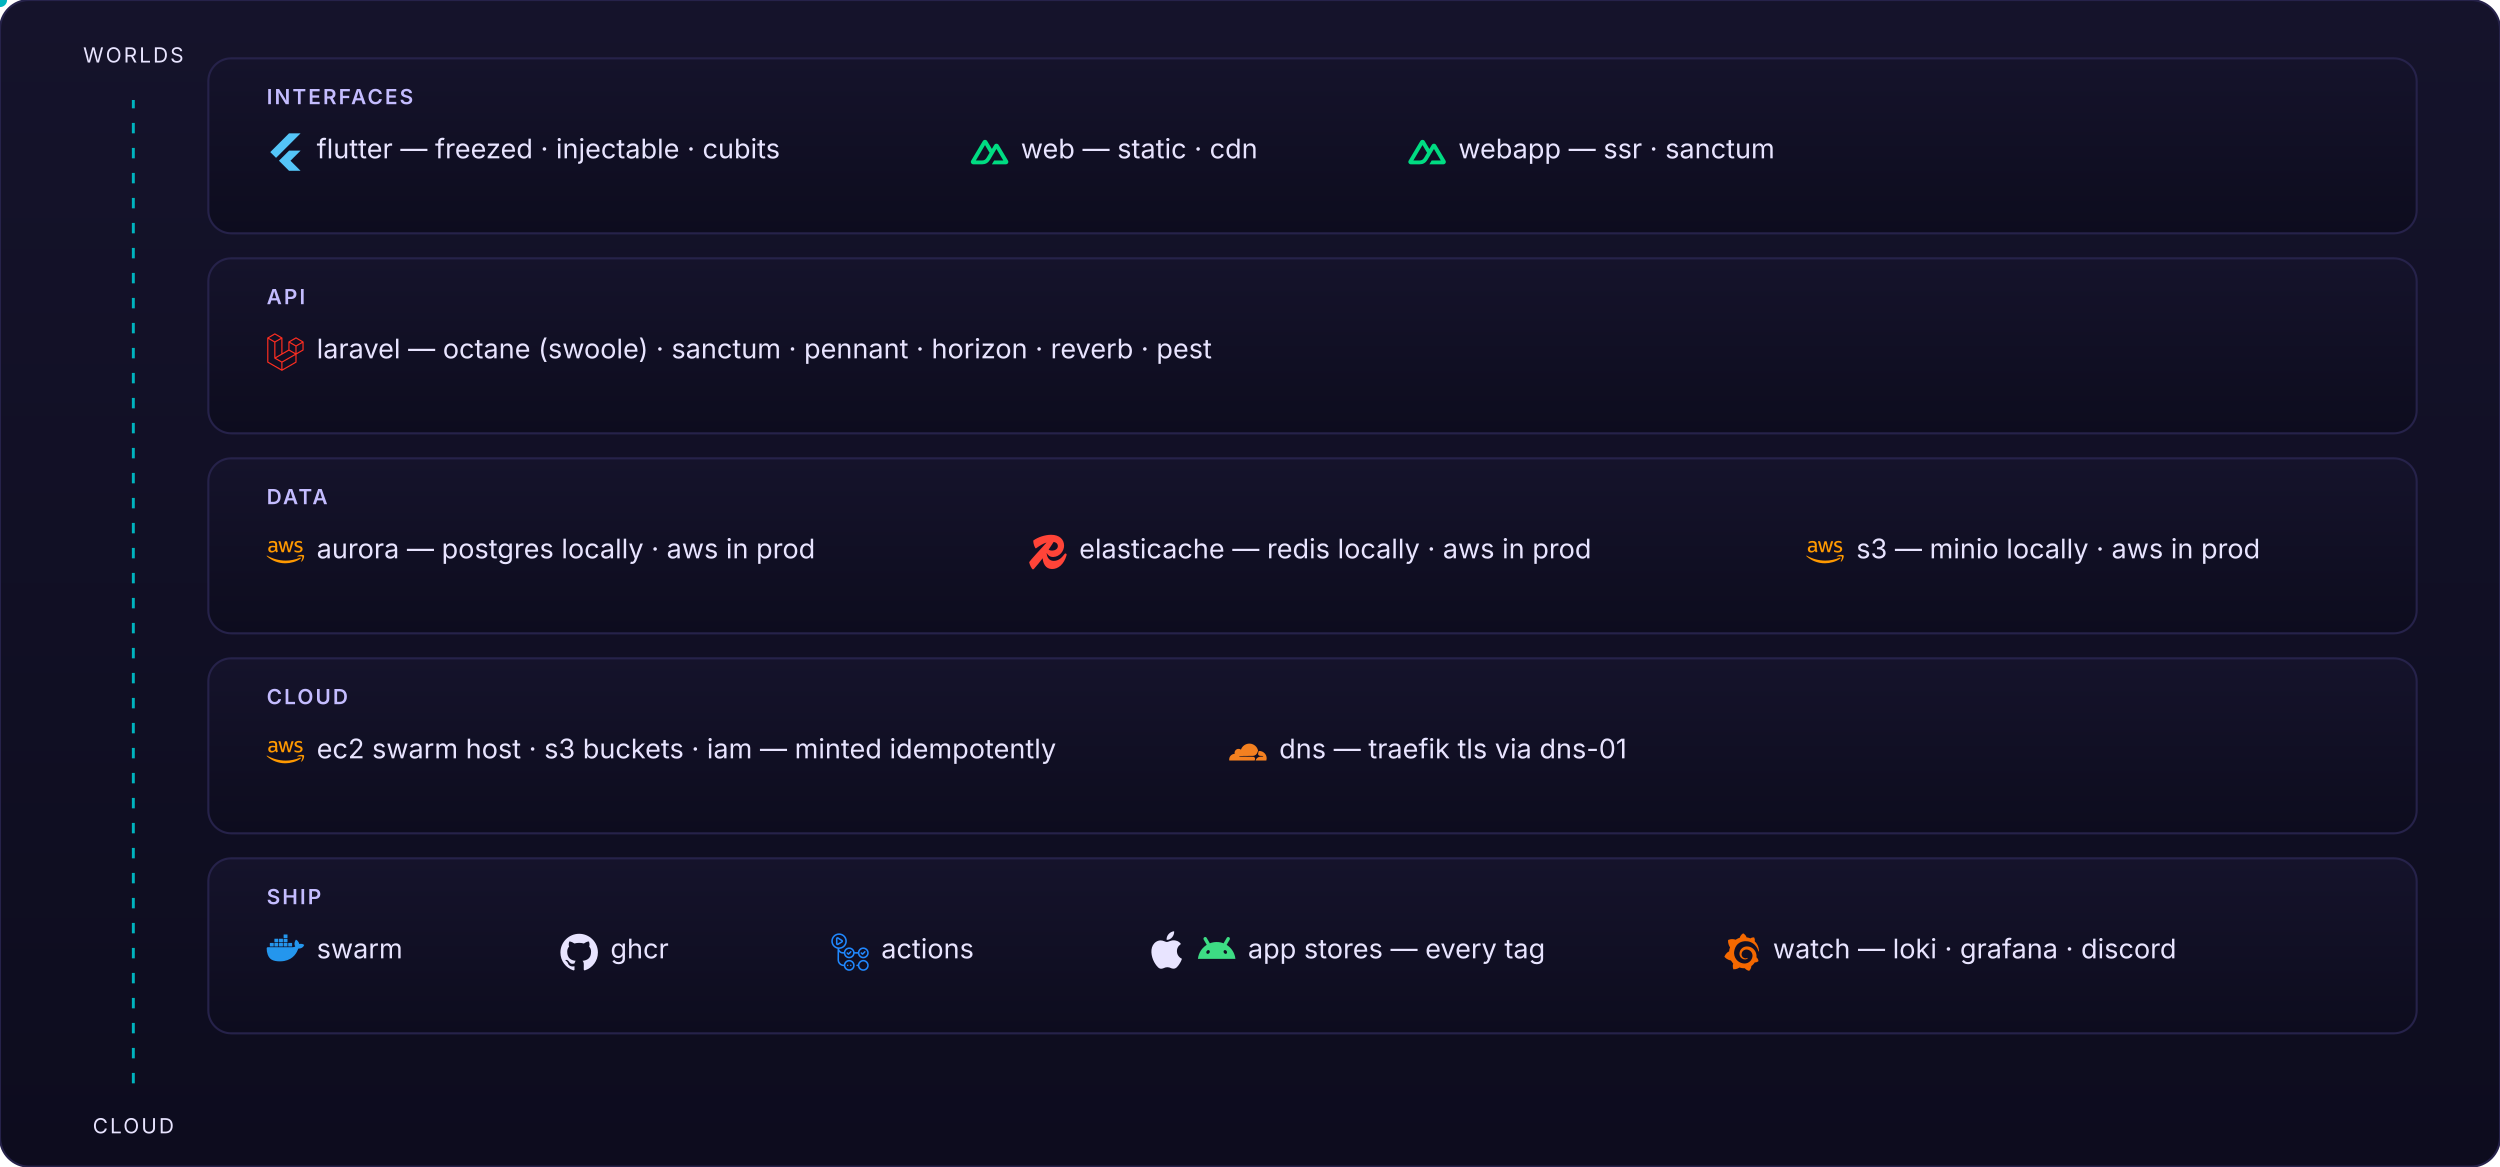
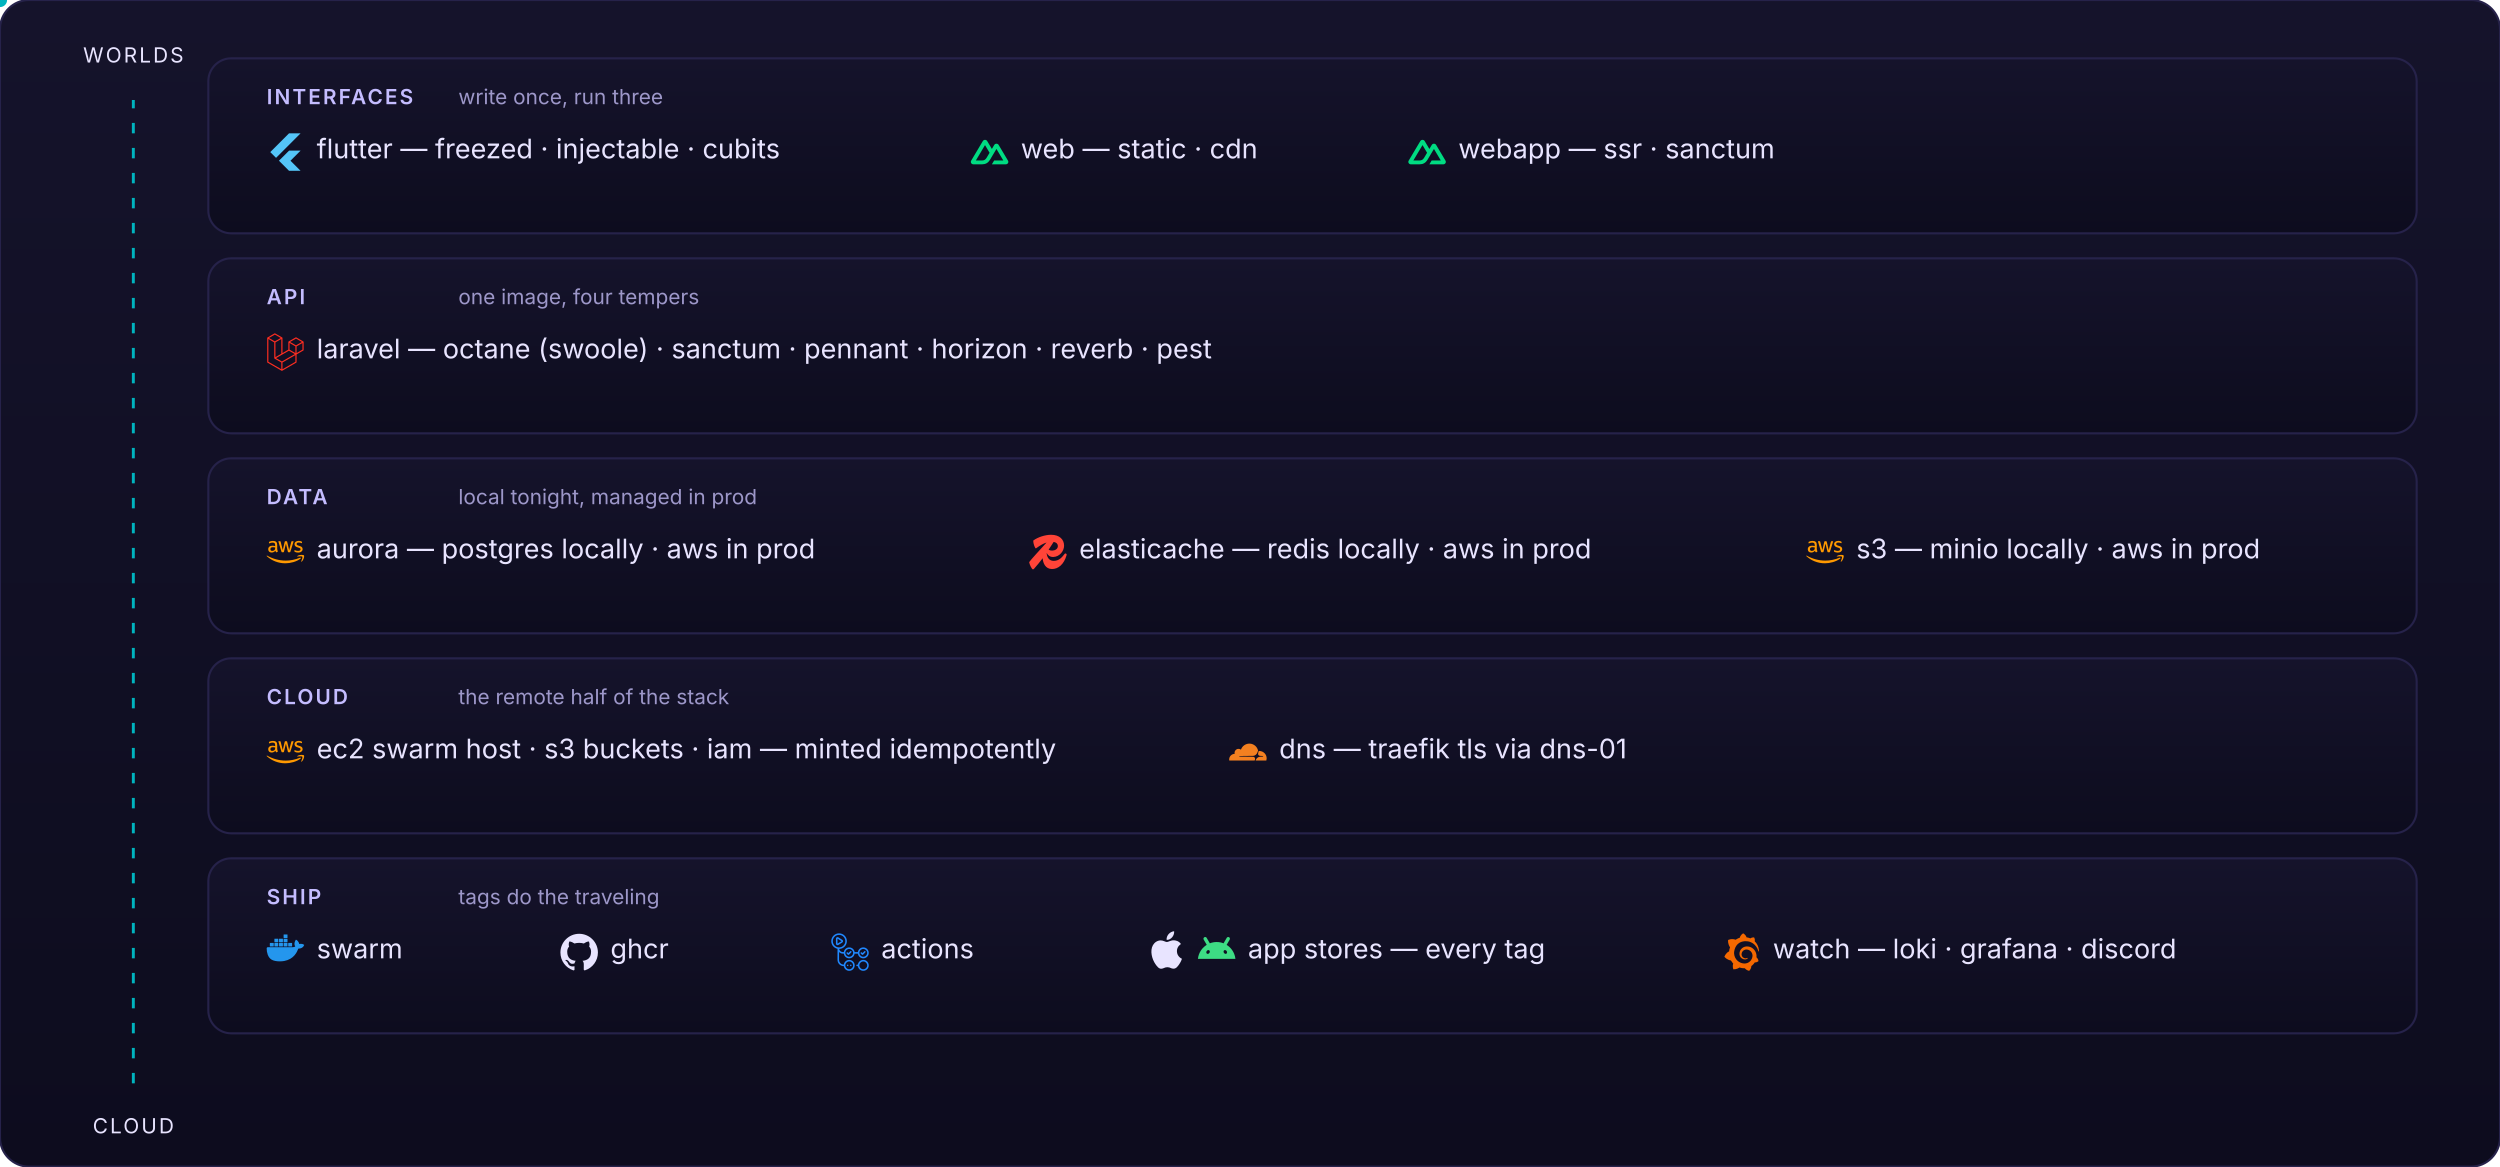
<svg xmlns="http://www.w3.org/2000/svg" width="1200" height="560" viewBox="0 0 1200 560" role="img" aria-label="The stack in five strata — interfaces (flutter, nuxt web and webapp), api (laravel with octane, sanctum, pennant, horizon, reverb, pest), data (aurora, elasticache, s3), cloud (aws, cloudflare), ship (docker swarm, ghcr, actions, app stores, loki, grafana, discord) — worlds arise from the cloud substrate upward">
  <defs>
    <linearGradient id="k-fill" x1="0" y1="0" x2="0" y2="1">
      <stop offset="0%" stop-color="#15132b" />
      <stop offset="100%" stop-color="#0d0c1e" />
    </linearGradient>
    <style>
      text { font-family: system-ui, -apple-system, sans-serif; fill: #e8e4ff; }
      .lbl { fill: #c4bcff; font-weight: 600; font-size: 10px; letter-spacing: .1em; }
+       .tag { fill: #9d97c9; font-size: 10px; }
      .val { font-size: 13px; }
      .slab { fill: url(#k-fill); stroke: #26224a; }
      .spine { stroke: #00b4bf; stroke-width: 1.4; stroke-dasharray: 5 7; animation: dash 1.2s linear infinite reverse; }
      @keyframes dash { to { stroke-dashoffset: -12; } }
    </style>
  </defs>
  <rect width="1200" height="560" rx="14" fill="url(#k-fill)" stroke="#26224a" />
  <line x1="64" y1="520" x2="64" y2="48" class="spine" />
  <circle r="3.4" fill="#00b4bf">
    <animateMotion dur="6s" repeatCount="indefinite" path="M64,520 L64,48" />
  </circle>
  <text x="64" y="544" text-anchor="middle" font-size="10" fill="#a8ecf0" letter-spacing=".1em">CLOUD</text>
  <text x="64" y="30" text-anchor="middle" font-size="10" fill="#c4bcff" letter-spacing=".1em">WORLDS</text>
  <g>
    <rect x="100" y="28" width="1060" height="84" rx="11" class="slab" />
    <text x="128" y="50" class="lbl">INTERFACES</text>
+     <text x="220" y="50" class="tag">write once, run three</text>
    <g transform="translate(128,64) scale(0.75)">
      <path fill="#54C5F8" d="M14.314 0L2.3 12L6 15.7L21.684.013h-7.357zm.014 11.072L7.857 17.53l6.47 6.47H21.7l-6.46-6.468l6.46-6.46h-7.37z" />
    </g>
    <text x="152" y="76" class="val">flutter — freezed · injectable · cubits</text>
    <g transform="translate(466,64) scale(0.75)">
      <path fill="#00DC82" d="M13.464 19.83h8.922c.283 0 .562-.073.807-.21a1.6 1.6 0 0 0 .591-.574a1.53 1.53 0 0 0 .216-.783a1.53 1.53 0 0 0-.217-.782L17.792 7.414a1.6 1.6 0 0 0-.591-.573a1.65 1.65 0 0 0-.807-.21c-.283 0-.562.073-.807.21a1.6 1.6 0 0 0-.59.573L13.463 9.99L10.47 4.953a1.6 1.6 0 0 0-.591-.573a1.65 1.65 0 0 0-.807-.21c-.284 0-.562.073-.807.21a1.6 1.6 0 0 0-.591.573L.216 17.481a1.53 1.53 0 0 0-.217.782c0 .275.074.545.216.783a1.6 1.6 0 0 0 .59.574c.246.137.525.21.808.21h5.6c2.22 0 3.856-.946 4.982-2.79l2.733-4.593l1.464-2.457l4.395 7.382h-5.859Zm-6.341-2.46l-3.908-.002l5.858-9.842l2.923 4.921l-1.957 3.29c-.748 1.196-1.597 1.632-2.916 1.632" />
    </g>
    <text x="490" y="76" class="val">web — static · cdn</text>
    <g transform="translate(676,64) scale(0.75)">
      <path fill="#00DC82" d="M13.464 19.83h8.922c.283 0 .562-.073.807-.21a1.6 1.6 0 0 0 .591-.574a1.53 1.53 0 0 0 .216-.783a1.53 1.53 0 0 0-.217-.782L17.792 7.414a1.6 1.6 0 0 0-.591-.573a1.65 1.65 0 0 0-.807-.21c-.283 0-.562.073-.807.21a1.6 1.6 0 0 0-.59.573L13.463 9.99L10.47 4.953a1.6 1.6 0 0 0-.591-.573a1.65 1.65 0 0 0-.807-.21c-.284 0-.562.073-.807.21a1.6 1.6 0 0 0-.591.573L.216 17.481a1.53 1.53 0 0 0-.217.782c0 .275.074.545.216.783a1.6 1.6 0 0 0 .59.574c.246.137.525.21.808.21h5.6c2.22 0 3.856-.946 4.982-2.79l2.733-4.593l1.464-2.457l4.395 7.382h-5.859Zm-6.341-2.46l-3.908-.002l5.858-9.842l2.923 4.921l-1.957 3.29c-.748 1.196-1.597 1.632-2.916 1.632" />
    </g>
    <text x="700" y="76" class="val">webapp — ssr · sanctum</text>
  </g>
  <g>
    <rect x="100" y="124" width="1060" height="84" rx="11" class="slab" stroke="#988cff" />
    <text x="128" y="146" class="lbl">API</text>
+     <text x="220" y="146" class="tag">one image, four tempers</text>
    <g transform="translate(128,160) scale(0.75)">
      <path fill="#FF2D20" d="M23.642 5.43a.4.4 0 0 1 .014.1v5.149c0 .135-.073.26-.189.326l-4.323 2.49v4.934a.38.38 0 0 1-.188.326L9.93 23.949a.3.3 0 0 1-.066.027l-.024.01a.35.35 0 0 1-.192 0q-.016-.005-.03-.012q-.031-.01-.062-.025L.533 18.755a.38.38 0 0 1-.189-.326V2.974q0-.05.014-.098c.003-.012.01-.02.014-.032a.4.4 0 0 1 .023-.058c.004-.013.015-.022.023-.033l.033-.045l.037-.027q.02-.018.041-.034H.53L5.043.05a.38.38 0 0 1 .375 0L9.93 2.647h.002q.021.015.04.033l.038.027c.013.014.02.03.033.045c.008.011.02.021.025.033q.014.029.024.058c.003.011.01.021.013.032q.014.047.014.098v9.652l3.76-2.164V5.527q0-.05.013-.098q.007-.014.013-.032l.024-.059c.007-.012.018-.02.025-.033l.033-.043q.019-.017.037-.028q.02-.017.041-.032h.001l4.513-2.598a.38.38 0 0 1 .375 0l4.513 2.598c.016.01.027.021.042.031l.036.028l.034.044c.008.012.019.021.024.033a.3.3 0 0 1 .024.06q.01.015.015.032m-.74 5.032V6.179l-1.578.908l-2.182 1.256v4.283zm-4.51 7.75v-4.287l-2.147 1.225l-6.126 3.498v4.325zM1.093 3.624v14.588l8.273 4.761v-4.325l-4.322-2.445l-.002-.003H5.04L5 16.169l-.035-.027l-.001-.002q-.018-.018-.031-.04q-.016-.016-.028-.036h-.002l-.02-.047c-.006-.016-.014-.027-.018-.043l-.008-.057q-.005-.02-.006-.041V5.789l-2.18-1.257zM5.23.81L1.47 2.974l3.76 2.164l3.758-2.164zm1.956 13.505l2.182-1.256V3.624l-1.58.91l-2.182 1.255v9.435zm11.581-10.95l-3.76 2.163l3.76 2.163l3.759-2.164zm-.376 4.978L16.21 7.087l-1.58-.907v4.283l2.182 1.256l1.58.908zm-8.65 9.654l5.514-3.148l2.756-1.572l-3.757-2.163l-4.323 2.489l-3.941 2.27z" />
    </g>
    <text x="152" y="172" class="val">laravel — octane (swoole) · sanctum · pennant · horizon · reverb · pest</text>
  </g>
  <g>
    <rect x="100" y="220" width="1060" height="84" rx="11" class="slab" />
    <text x="128" y="242" class="lbl">DATA</text>
+     <text x="220" y="242" class="tag">local tonight, managed in prod</text>
    <g transform="translate(128,256) scale(0.75)">
      <path fill="#FF9900" d="M6.763 10.036q.002.446.088.71c.064.176.144.368.256.576c.04.063.056.127.056.183q.002.12-.152.24l-.503.335a.4.4 0 0 1-.208.072q-.12-.002-.239-.112a2.5 2.5 0 0 1-.287-.375a6 6 0 0 1-.248-.471q-.934 1.101-2.347 1.101c-.67 0-1.205-.191-1.596-.574q-.588-.575-.59-1.533c0-.678.239-1.23.726-1.644c.487-.415 1.133-.623 1.955-.623c.272 0 .551.024.846.064c.296.04.6.104.918.176v-.583q-.001-.909-.375-1.277c-.255-.248-.686-.367-1.3-.367c-.28 0-.568.031-.863.103q-.443.106-.862.272a2 2 0 0 1-.28.104a.5.5 0 0 1-.127.023q-.168.002-.168-.247v-.391c0-.128.016-.224.056-.28a.6.6 0 0 1 .224-.167a4.6 4.6 0 0 1 1.005-.36a4.8 4.8 0 0 1 1.246-.151c.95 0 1.644.216 2.091.647q.66.645.662 1.963v2.586zm-3.24 1.214c.263 0 .534-.048.822-.144a1.8 1.8 0 0 0 .758-.51a1.3 1.3 0 0 0 .272-.512c.047-.191.08-.423.08-.694v-.335a7 7 0 0 0-.735-.136a6 6 0 0 0-.75-.048c-.535 0-.926.104-1.19.32c-.263.215-.39.518-.39.917c0 .375.095.655.295.846c.191.2.47.296.838.296m6.41.862c-.144 0-.24-.024-.304-.08c-.064-.048-.12-.16-.168-.311L7.586 5.55a1.4 1.4 0 0 1-.072-.32c0-.128.064-.2.191-.2h.783q.227-.001.31.08c.065.048.113.16.16.312l1.342 5.284l1.245-5.284q.058-.24.151-.312a.55.55 0 0 1 .32-.08h.638c.152 0 .256.025.32.08c.063.048.12.16.151.312l1.261 5.348l1.381-5.348q.074-.24.16-.312a.52.52 0 0 1 .311-.08h.743c.127 0 .2.065.2.2c0 .04-.009.08-.017.128a1 1 0 0 1-.056.2l-1.923 6.17q-.072.24-.168.311a.5.5 0 0 1-.303.08h-.687c-.151 0-.255-.024-.32-.08c-.063-.056-.119-.16-.15-.32l-1.238-5.148l-1.23 5.14c-.04.16-.087.264-.15.32c-.065.056-.177.08-.32.08zm10.256.215c-.415 0-.83-.048-1.229-.143c-.399-.096-.71-.2-.918-.32c-.128-.071-.215-.151-.247-.223a.6.6 0 0 1-.048-.224v-.407c0-.167.064-.247.183-.247q.072 0 .144.024c.048.016.12.048.2.08q.408.181.878.279c.319.064.63.096.95.096c.502 0 .894-.088 1.165-.264a.86.86 0 0 0 .415-.758a.78.78 0 0 0-.215-.559c-.144-.151-.416-.287-.807-.415l-1.157-.36c-.583-.183-1.014-.454-1.277-.813a1.9 1.9 0 0 1-.4-1.158q0-.502.216-.886c.144-.255.335-.479.575-.654c.24-.184.51-.32.83-.415c.32-.096.655-.136 1.006-.136c.175 0 .359.008.535.032c.183.024.35.056.518.088q.24.058.455.127q.216.072.336.144a.7.7 0 0 1 .24.2a.43.43 0 0 1 .071.263v.375q-.002.254-.184.256a.8.8 0 0 1-.303-.096a3.65 3.65 0 0 0-1.532-.311c-.455 0-.815.071-1.062.223s-.375.383-.375.71c0 .224.08.416.24.567c.159.152.454.304.877.44l1.134.358c.574.184.99.44 1.237.767s.367.702.367 1.117c0 .343-.072.655-.207.926a2.2 2.2 0 0 1-.583.703c-.248.2-.543.343-.886.447c-.36.111-.734.167-1.142.167m1.509 3.88c-2.626 1.94-6.442 2.969-9.722 2.969c-4.598 0-8.74-1.7-11.87-4.526c-.247-.223-.024-.527.272-.351c3.384 1.963 7.559 3.153 11.877 3.153c2.914 0 6.114-.607 9.06-1.852c.439-.2.814.287.383.607m1.094-1.246c-.336-.43-2.22-.207-3.074-.103c-.255.032-.295-.192-.063-.36c1.5-1.053 3.967-.75 4.254-.399c.287.36-.08 2.826-1.485 4.007c-.215.184-.423.088-.327-.151c.32-.79 1.03-2.57.695-2.994" />
    </g>
    <text x="152" y="268" class="val">aurora — postgres locally · aws in prod</text>
    <g transform="translate(494,256) scale(0.75)">
      <path fill="#FF4438" d="M22.71 13.145c-1.66 2.092-3.452 4.483-7.038 4.483c-3.203 0-4.397-2.825-4.48-5.12c.701 1.484 2.073 2.685 4.214 2.63c4.117-.133 6.94-3.852 6.94-7.239c0-4.05-3.022-6.972-8.268-6.972c-3.752 0-8.4 1.428-11.455 3.685C2.59 6.937 3.885 9.958 4.35 9.626c2.648-1.904 4.748-3.13 6.784-3.744C8.12 9.244.886 17.05 0 18.425c.1 1.261 1.66 4.648 2.424 4.648c.232 0 .431-.133.664-.365a101 101 0 0 0 5.54-6.765c.222 3.104 1.748 6.898 6.014 6.898c3.819 0 7.604-2.756 9.33-8.965c.2-.764-.73-1.361-1.261-.73zm-4.349-5.013c0 1.959-1.926 2.922-3.685 2.922a4.45 4.45 0 0 1-2.235-.568c1.051-1.592 2.092-3.225 3.21-4.973c1.972.334 2.71 1.43 2.71 2.619" />
    </g>
    <text x="518" y="268" class="val">elasticache — redis locally · aws in prod</text>
    <g transform="translate(867,256) scale(0.75)">
      <path fill="#FF9900" d="M6.763 10.036q.002.446.088.71c.064.176.144.368.256.576c.04.063.056.127.056.183q.002.12-.152.24l-.503.335a.4.4 0 0 1-.208.072q-.12-.002-.239-.112a2.5 2.5 0 0 1-.287-.375a6 6 0 0 1-.248-.471q-.934 1.101-2.347 1.101c-.67 0-1.205-.191-1.596-.574q-.588-.575-.59-1.533c0-.678.239-1.23.726-1.644c.487-.415 1.133-.623 1.955-.623c.272 0 .551.024.846.064c.296.04.6.104.918.176v-.583q-.001-.909-.375-1.277c-.255-.248-.686-.367-1.3-.367c-.28 0-.568.031-.863.103q-.443.106-.862.272a2 2 0 0 1-.28.104a.5.5 0 0 1-.127.023q-.168.002-.168-.247v-.391c0-.128.016-.224.056-.28a.6.6 0 0 1 .224-.167a4.6 4.6 0 0 1 1.005-.36a4.8 4.8 0 0 1 1.246-.151c.95 0 1.644.216 2.091.647q.66.645.662 1.963v2.586zm-3.24 1.214c.263 0 .534-.048.822-.144a1.8 1.8 0 0 0 .758-.51a1.3 1.3 0 0 0 .272-.512c.047-.191.08-.423.08-.694v-.335a7 7 0 0 0-.735-.136a6 6 0 0 0-.75-.048c-.535 0-.926.104-1.19.32c-.263.215-.39.518-.39.917c0 .375.095.655.295.846c.191.2.47.296.838.296m6.41.862c-.144 0-.24-.024-.304-.08c-.064-.048-.12-.16-.168-.311L7.586 5.55a1.4 1.4 0 0 1-.072-.32c0-.128.064-.2.191-.2h.783q.227-.001.31.08c.065.048.113.16.16.312l1.342 5.284l1.245-5.284q.058-.24.151-.312a.55.55 0 0 1 .32-.08h.638c.152 0 .256.025.32.08c.063.048.12.16.151.312l1.261 5.348l1.381-5.348q.074-.24.16-.312a.52.52 0 0 1 .311-.08h.743c.127 0 .2.065.2.2c0 .04-.009.08-.017.128a1 1 0 0 1-.056.2l-1.923 6.17q-.072.24-.168.311a.5.5 0 0 1-.303.08h-.687c-.151 0-.255-.024-.32-.08c-.063-.056-.119-.16-.15-.32l-1.238-5.148l-1.23 5.14c-.04.16-.087.264-.15.32c-.065.056-.177.08-.32.08zm10.256.215c-.415 0-.83-.048-1.229-.143c-.399-.096-.71-.2-.918-.32c-.128-.071-.215-.151-.247-.223a.6.6 0 0 1-.048-.224v-.407c0-.167.064-.247.183-.247q.072 0 .144.024c.048.016.12.048.2.08q.408.181.878.279c.319.064.63.096.95.096c.502 0 .894-.088 1.165-.264a.86.86 0 0 0 .415-.758a.78.78 0 0 0-.215-.559c-.144-.151-.416-.287-.807-.415l-1.157-.36c-.583-.183-1.014-.454-1.277-.813a1.9 1.9 0 0 1-.4-1.158q0-.502.216-.886c.144-.255.335-.479.575-.654c.24-.184.51-.32.83-.415c.32-.096.655-.136 1.006-.136c.175 0 .359.008.535.032c.183.024.35.056.518.088q.24.058.455.127q.216.072.336.144a.7.7 0 0 1 .24.2a.43.43 0 0 1 .071.263v.375q-.002.254-.184.256a.8.8 0 0 1-.303-.096a3.65 3.65 0 0 0-1.532-.311c-.455 0-.815.071-1.062.223s-.375.383-.375.71c0 .224.08.416.24.567c.159.152.454.304.877.44l1.134.358c.574.184.99.44 1.237.767s.367.702.367 1.117c0 .343-.072.655-.207.926a2.2 2.2 0 0 1-.583.703c-.248.2-.543.343-.886.447c-.36.111-.734.167-1.142.167m1.509 3.88c-2.626 1.94-6.442 2.969-9.722 2.969c-4.598 0-8.74-1.7-11.87-4.526c-.247-.223-.024-.527.272-.351c3.384 1.963 7.559 3.153 11.877 3.153c2.914 0 6.114-.607 9.06-1.852c.439-.2.814.287.383.607m1.094-1.246c-.336-.43-2.22-.207-3.074-.103c-.255.032-.295-.192-.063-.36c1.5-1.053 3.967-.75 4.254-.399c.287.36-.08 2.826-1.485 4.007c-.215.184-.423.088-.327-.151c.32-.79 1.03-2.57.695-2.994" />
    </g>
    <text x="891" y="268" class="val">s3 — minio locally · aws in prod</text>
  </g>
  <g>
    <rect x="100" y="316" width="1060" height="84" rx="11" class="slab" />
    <text x="128" y="338" class="lbl">CLOUD</text>
+     <text x="220" y="338" class="tag">the remote half of the stack</text>
    <g transform="translate(128,352) scale(0.75)">
      <path fill="#FF9900" d="M6.763 10.036q.002.446.088.71c.064.176.144.368.256.576c.04.063.056.127.056.183q.002.12-.152.24l-.503.335a.4.4 0 0 1-.208.072q-.12-.002-.239-.112a2.5 2.5 0 0 1-.287-.375a6 6 0 0 1-.248-.471q-.934 1.101-2.347 1.101c-.67 0-1.205-.191-1.596-.574q-.588-.575-.59-1.533c0-.678.239-1.23.726-1.644c.487-.415 1.133-.623 1.955-.623c.272 0 .551.024.846.064c.296.04.6.104.918.176v-.583q-.001-.909-.375-1.277c-.255-.248-.686-.367-1.3-.367c-.28 0-.568.031-.863.103q-.443.106-.862.272a2 2 0 0 1-.28.104a.5.5 0 0 1-.127.023q-.168.002-.168-.247v-.391c0-.128.016-.224.056-.28a.6.6 0 0 1 .224-.167a4.6 4.6 0 0 1 1.005-.36a4.8 4.8 0 0 1 1.246-.151c.95 0 1.644.216 2.091.647q.66.645.662 1.963v2.586zm-3.24 1.214c.263 0 .534-.048.822-.144a1.8 1.8 0 0 0 .758-.51a1.3 1.3 0 0 0 .272-.512c.047-.191.08-.423.08-.694v-.335a7 7 0 0 0-.735-.136a6 6 0 0 0-.75-.048c-.535 0-.926.104-1.19.32c-.263.215-.39.518-.39.917c0 .375.095.655.295.846c.191.2.47.296.838.296m6.41.862c-.144 0-.24-.024-.304-.08c-.064-.048-.12-.16-.168-.311L7.586 5.55a1.4 1.4 0 0 1-.072-.32c0-.128.064-.2.191-.2h.783q.227-.001.31.08c.065.048.113.16.16.312l1.342 5.284l1.245-5.284q.058-.24.151-.312a.55.55 0 0 1 .32-.08h.638c.152 0 .256.025.32.08c.063.048.12.16.151.312l1.261 5.348l1.381-5.348q.074-.24.16-.312a.52.52 0 0 1 .311-.08h.743c.127 0 .2.065.2.2c0 .04-.009.08-.017.128a1 1 0 0 1-.056.2l-1.923 6.17q-.072.24-.168.311a.5.5 0 0 1-.303.08h-.687c-.151 0-.255-.024-.32-.08c-.063-.056-.119-.16-.15-.32l-1.238-5.148l-1.23 5.14c-.04.16-.087.264-.15.32c-.065.056-.177.08-.32.08zm10.256.215c-.415 0-.83-.048-1.229-.143c-.399-.096-.71-.2-.918-.32c-.128-.071-.215-.151-.247-.223a.6.6 0 0 1-.048-.224v-.407c0-.167.064-.247.183-.247q.072 0 .144.024c.048.016.12.048.2.08q.408.181.878.279c.319.064.63.096.95.096c.502 0 .894-.088 1.165-.264a.86.86 0 0 0 .415-.758a.78.78 0 0 0-.215-.559c-.144-.151-.416-.287-.807-.415l-1.157-.36c-.583-.183-1.014-.454-1.277-.813a1.9 1.9 0 0 1-.4-1.158q0-.502.216-.886c.144-.255.335-.479.575-.654c.24-.184.51-.32.83-.415c.32-.096.655-.136 1.006-.136c.175 0 .359.008.535.032c.183.024.35.056.518.088q.24.058.455.127q.216.072.336.144a.7.7 0 0 1 .24.2a.43.43 0 0 1 .071.263v.375q-.002.254-.184.256a.8.8 0 0 1-.303-.096a3.65 3.65 0 0 0-1.532-.311c-.455 0-.815.071-1.062.223s-.375.383-.375.71c0 .224.08.416.24.567c.159.152.454.304.877.44l1.134.358c.574.184.99.44 1.237.767s.367.702.367 1.117c0 .343-.072.655-.207.926a2.2 2.2 0 0 1-.583.703c-.248.2-.543.343-.886.447c-.36.111-.734.167-1.142.167m1.509 3.88c-2.626 1.94-6.442 2.969-9.722 2.969c-4.598 0-8.74-1.7-11.87-4.526c-.247-.223-.024-.527.272-.351c3.384 1.963 7.559 3.153 11.877 3.153c2.914 0 6.114-.607 9.06-1.852c.439-.2.814.287.383.607m1.094-1.246c-.336-.43-2.22-.207-3.074-.103c-.255.032-.295-.192-.063-.36c1.5-1.053 3.967-.75 4.254-.399c.287.36-.08 2.826-1.485 4.007c-.215.184-.423.088-.327-.151c.32-.79 1.03-2.57.695-2.994" />
    </g>
    <text x="152" y="364" class="val">ec2 swarm host · s3 buckets · iam — minted idempotently</text>
    <g transform="translate(590,352) scale(0.75)">
      <path fill="#F38020" d="M16.509 16.845c.147-.507.09-.971-.155-1.316c-.225-.316-.605-.499-1.062-.52l-8.66-.113a.16.16 0 0 1-.133-.07a.2.2 0 0 1-.02-.156a.24.24 0 0 1 .203-.156l8.736-.113c1.035-.049 2.16-.886 2.554-1.913l.499-1.302a.27.27 0 0 0 .014-.168a5.689 5.689 0 0 0-10.937-.584a2.58 2.58 0 0 0-1.794-.498a2.56 2.56 0 0 0-2.223 3.18A3.634 3.634 0 0 0 0 16.751q.002.264.035.527a.174.174 0 0 0 .17.148h15.98a.22.22 0 0 0 .204-.155zm2.757-5.564c-.077 0-.161 0-.239.011c-.056 0-.105.042-.127.098l-.337 1.174c-.148.507-.092.971.154 1.317c.225.316.605.498 1.062.52l1.844.113c.056 0 .105.026.133.07a.2.2 0 0 1 .021.156a.24.24 0 0 1-.204.156l-1.92.112c-1.042.049-2.159.887-2.553 1.914l-.141.358c-.028.072.021.142.099.142h6.597a.174.174 0 0 0 .17-.126a5 5 0 0 0 .175-1.28a4.74 4.74 0 0 0-4.734-4.727" />
    </g>
    <text x="614" y="364" class="val">dns — traefik tls via dns-01</text>
  </g>
  <g>
    <rect x="100" y="412" width="1060" height="84" rx="11" class="slab" />
    <text x="128" y="434" class="lbl">SHIP</text>
+     <text x="220" y="434" class="tag">tags do the traveling</text>
    <g transform="translate(128,446) scale(0.75)">
      <path fill="#2496ED" d="M13.983 11.078h2.119a.186.186 0 0 0 .186-.185V9.006a.186.186 0 0 0-.186-.186h-2.119a.185.185 0 0 0-.185.185v1.888c0 .102.083.185.185.185m-2.954-5.43h2.118a.186.186 0 0 0 .186-.186V3.574a.186.186 0 0 0-.186-.185h-2.118a.185.185 0 0 0-.185.185v1.888c0 .102.082.185.185.185m0 2.716h2.118a.187.187 0 0 0 .186-.186V6.29a.186.186 0 0 0-.186-.185h-2.118a.185.185 0 0 0-.185.185v1.887c0 .102.082.185.185.186m-2.93 0h2.12a.186.186 0 0 0 .184-.186V6.29a.185.185 0 0 0-.185-.185H8.1a.185.185 0 0 0-.185.185v1.887c0 .102.083.185.185.186m-2.964 0h2.119a.186.186 0 0 0 .185-.186V6.29a.185.185 0 0 0-.185-.185H5.136a.186.186 0 0 0-.186.185v1.887c0 .102.084.185.186.186m5.893 2.715h2.118a.186.186 0 0 0 .186-.185V9.006a.186.186 0 0 0-.186-.186h-2.118a.185.185 0 0 0-.185.185v1.888c0 .102.082.185.185.185m-2.93 0h2.12a.185.185 0 0 0 .184-.185V9.006a.185.185 0 0 0-.184-.186h-2.12a.185.185 0 0 0-.184.185v1.888c0 .102.083.185.185.185m-2.964 0h2.119a.185.185 0 0 0 .185-.185V9.006a.185.185 0 0 0-.184-.186h-2.12a.186.186 0 0 0-.186.186v1.887c0 .102.084.185.186.185m-2.92 0h2.12a.185.185 0 0 0 .184-.185V9.006a.185.185 0 0 0-.184-.186h-2.12a.185.185 0 0 0-.184.185v1.888c0 .102.082.185.185.185M23.763 9.89c-.065-.051-.672-.51-1.954-.51q-.508.001-1.01.087c-.248-1.7-1.653-2.53-1.716-2.566l-.344-.199l-.226.327c-.284.438-.49.922-.612 1.43c-.23.97-.09 1.882.403 2.661c-.595.332-1.55.413-1.744.42H.751a.75.75 0 0 0-.75.748a11.4 11.4 0 0 0 .692 4.062c.545 1.428 1.355 2.48 2.41 3.124c1.18.723 3.1 1.137 5.275 1.137a15.7 15.7 0 0 0 2.93-.266a12.3 12.3 0 0 0 3.823-1.389a10.5 10.5 0 0 0 2.61-2.136c1.252-1.418 1.998-2.997 2.553-4.4h.221c1.372 0 2.215-.549 2.68-1.009c.309-.293.55-.65.707-1.046l.098-.288Z" />
    </g>
    <text x="152" y="460" class="val">swarm</text>
    <g transform="translate(269,448) scale(0.75)">
      <path fill="#E8E4FF" d="M12 .297c-6.63 0-12 5.373-12 12c0 5.303 3.438 9.8 8.205 11.385c.6.113.82-.258.82-.577c0-.285-.01-1.04-.015-2.04c-3.338.724-4.042-1.61-4.042-1.61C4.422 18.07 3.633 17.7 3.633 17.7c-1.087-.744.084-.729.084-.729c1.205.084 1.838 1.236 1.838 1.236c1.07 1.835 2.809 1.305 3.495.998c.108-.776.417-1.305.76-1.605c-2.665-.3-5.466-1.332-5.466-5.93c0-1.31.465-2.38 1.235-3.22c-.135-.303-.54-1.523.105-3.176c0 0 1.005-.322 3.3 1.23c.96-.267 1.98-.399 3-.405c1.02.006 2.04.138 3 .405c2.28-1.552 3.285-1.23 3.285-1.23c.645 1.653.24 2.873.12 3.176c.765.84 1.23 1.91 1.23 3.22c0 4.61-2.805 5.625-5.475 5.92c.42.36.81 1.096.81 2.22c0 1.606-.015 2.896-.015 3.286c0 .315.21.69.825.57C20.565 22.092 24 17.592 24 12.297c0-6.627-5.373-12-12-12" />
    </g>
    <text x="293" y="460" class="val">ghcr</text>
    <g transform="translate(399,448) scale(0.75)">
      <path fill="#2088FF" d="M10.984 13.836a.5.5 0 0 1-.353-.146l-.745-.743a.5.5 0 1 1 .706-.708l.392.391l1.181-1.18a.5.5 0 0 1 .708.707l-1.535 1.533a.5.5 0 0 1-.354.146m9.353-.147l1.534-1.532a.5.5 0 0 0-.707-.707l-1.181 1.18l-.392-.391a.5.5 0 1 0-.706.708l.746.743a.497.497 0 0 0 .706-.001M4.527 7.452l2.557-1.585A1 1 0 0 0 7.09 4.17L4.533 2.56A1 1 0 0 0 3 3.406v3.196a1.001 1.001 0 0 0 1.527.85m2.03-2.436L4 6.602V3.406zM24 12.5c0 1.93-1.57 3.5-3.5 3.5a3.5 3.5 0 0 1-3.46-3h-2.08a3.5 3.5 0 0 1-3.46 3a3.5 3.5 0 0 1-3.46-3h-.558c-.972 0-1.85-.399-2.482-1.042V17c0 1.654 1.346 3 3 3h.04c.244-1.693 1.7-3 3.46-3c1.93 0 3.5 1.57 3.5 3.5S13.43 24 11.5 24a3.5 3.5 0 0 1-3.46-3H8c-2.206 0-4-1.794-4-4V9.899A5.01 5.01 0 0 1 0 5c0-2.757 2.243-5 5-5s5 2.243 5 5a5.005 5.005 0 0 1-4.952 4.998A2.48 2.48 0 0 0 7.482 12h.558c.244-1.693 1.7-3 3.46-3a3.5 3.5 0 0 1 3.46 3h2.08a3.5 3.5 0 0 1 3.46-3c1.93 0 3.5 1.57 3.5 3.5m-15 8c0 1.378 1.122 2.5 2.5 2.5s2.5-1.122 2.5-2.5s-1.122-2.5-2.5-2.5S9 19.122 9 20.5M5 9c2.206 0 4-1.794 4-4S7.206 1 5 1S1 2.794 1 5s1.794 4 4 4m9 3.5c0-1.378-1.122-2.5-2.5-2.5S9 11.122 9 12.5s1.122 2.5 2.5 2.5s2.5-1.122 2.5-2.5m9 0c0-1.378-1.122-2.5-2.5-2.5S18 11.122 18 12.5s1.122 2.5 2.5 2.5s2.5-1.122 2.5-2.5m-13 8a.5.5 0 1 0 1 0a.5.5 0 0 0-1 0m2 0a.5.5 0 1 0 1 0a.5.5 0 0 0-1 0m12 0c0 1.93-1.57 3.5-3.5 3.5a3.5 3.5 0 0 1-3.46-3.002l-.021.005l-.506.017h-.017a.5.5 0 0 1-.016-.999l.506-.017c.018-.002.035.006.052.007A3.5 3.5 0 0 1 20.5 17c1.93 0 3.5 1.57 3.5 3.5m-1 0c0-1.378-1.122-2.5-2.5-2.5S18 19.122 18 20.5s1.122 2.5 2.5 2.5s2.5-1.122 2.5-2.5" />
    </g>
    <text x="423" y="460" class="val">actions</text>
    <g transform="translate(551,447) scale(0.75)">
      <path fill="#E8E4FF" d="M12.152 6.896c-.948 0-2.415-1.078-3.96-1.04c-2.04.027-3.91 1.183-4.961 3.014c-2.117 3.675-.546 9.103 1.519 12.09c1.013 1.454 2.208 3.09 3.792 3.039c1.52-.065 2.09-.987 3.935-.987c1.831 0 2.35.987 3.96.948c1.637-.026 2.676-1.48 3.676-2.948c1.156-1.688 1.636-3.325 1.662-3.415c-.039-.013-3.182-1.221-3.22-4.857c-.026-3.04 2.48-4.494 2.597-4.559c-1.429-2.09-3.623-2.324-4.39-2.376c-2-.156-3.675 1.09-4.61 1.09zM15.53 3.83c.843-1.012 1.4-2.427 1.245-3.83c-1.207.052-2.662.805-3.532 1.818c-.78.896-1.454 2.338-1.273 3.714c1.338.104 2.715-.688 3.559-1.701" />
    </g>
    <g transform="translate(575,446) scale(0.75)">
      <path fill="#3DDC84" d="M18.44 5.559q-1.015 1.748-2.028 3.498q-.055-.023-.111-.043a12.1 12.1 0 0 0-8.68.033C7.537 8.897 5.868 6.026 5.6 5.56a1 1 0 0 0-.141-.19a1.104 1.104 0 0 0-1.768 1.298c1.947 3.37-.096-.216 1.948 3.36c.017.03-.495.263-1.393 1.017C2.9 12.176.452 14.772 0 18.99h24a11.7 11.7 0 0 0-.746-3.068a12.1 12.1 0 0 0-2.74-4.184a12 12 0 0 0-2.131-1.687c.66-1.122 1.312-2.256 1.965-3.385a1.11 1.11 0 0 0-.008-1.12a1.1 1.1 0 0 0-.852-.532c-.522-.054-.939.313-1.049.545m-.04 8.46c.395.593.324 1.331-.156 1.65c-.48.32-1.188.1-1.582-.493s-.324-1.33.156-1.65c.473-.316 1.182-.11 1.582.494m-11.193-.492c.48.32.55 1.058.156 1.65c-.394.593-1.103.815-1.584.495c-.48-.32-.55-1.058-.156-1.65c.4-.603 1.109-.811 1.584-.495" />
    </g>
    <text x="599" y="460" class="val">app stores — every tag</text>
    <g transform="translate(827,448) scale(0.75)">
      <path fill="#F46800" d="M23.02 10.59a8.6 8.6 0 0 0-.862-3.034a8.9 8.9 0 0 0-1.789-2.445c.337-1.342-.413-2.505-.413-2.505c-1.292-.08-2.113.4-2.416.62l-.154-.064q-.33-.134-.677-.247q-.348-.11-.711-.197a10 10 0 0 0-.875-.161C14.557.753 12.94 0 12.94 0c-1.804 1.145-2.147 2.744-2.147 2.744l-.018.093q-.149.042-.298.088c-.138.042-.275.094-.413.143c-.138.055-.275.107-.41.166a9 9 0 0 0-1.557.87l-.063-.029c-2.497-.955-4.716.195-4.716.195c-.203 2.658.996 4.33 1.235 4.636a11.6 11.6 0 0 0-.607 2.635C1.636 12.677.953 15.014.953 15.014c1.926 2.214 4.171 2.351 4.171 2.351q.005-.002.006-.005c.285.509.615.994.986 1.446q.235.284.488.548c-.704 2.009.099 3.68.099 3.68c2.144.08 3.553-.937 3.849-1.173a9.8 9.8 0 0 0 3.164.501h.08l.055-.003l.107-.002l.103-.005l.003.002c1.01 1.44 2.788 1.646 2.788 1.646c1.264-1.332 1.337-2.653 1.337-2.94v-.058l-.003-.06q.4-.28.758-.6a8 8 0 0 0 1.415-1.7c1.43.083 2.437-.885 2.437-.885c-.236-1.49-1.085-2.216-1.264-2.354l-.018-.013l-.016-.013l-.031-.02q.013-.137.02-.27q.016-.244.016-.48v-.253l-.005-.098l-.008-.135a2 2 0 0 0-.01-.13q-.005-.063-.013-.125l-.016-.124l-.018-.122a6.2 6.2 0 0 0-2.032-3.73a6 6 0 0 0-3.222-1.46a6 6 0 0 0-.85-.048l-.107.002h-.063l-.044.003l-.104.008a4.78 4.78 0 0 0-3.335 1.695c-.332.4-.592.84-.768 1.297a4.6 4.6 0 0 0-.312 1.817l.003.091l.013.164a3.6 3.6 0 0 0 .698 1.82a3.53 3.53 0 0 0 1.827 1.282c.33.098.66.14.971.137q.06 0 .114-.002l.063-.003l.062-.003q.05-.004.099-.01l.028-.003l.031-.005l.06-.008a1 1 0 0 0 .112-.02c.036-.008.072-.013.109-.024a2.6 2.6 0 0 0 .914-.415q.042-.03.085-.065a.25.25 0 0 0 .039-.35a.244.244 0 0 0-.309-.06l-.078.042q-.135.066-.283.116a2.5 2.5 0 0 1-.475.096q-.04.005-.083.006l-.083.002l-.08-.002l-.102-.006h-.012l-.024.006l-.044-.006q-.046-.004-.091-.01a2.6 2.6 0 0 1-.724-.213a2.6 2.6 0 0 1-.667-.438a2.52 2.52 0 0 1-.805-1.475a2.3 2.3 0 0 1-.029-.444l.006-.122v-.023l.002-.031l.005-.06a3.16 3.16 0 0 1 1.352-2.29a3.1 3.1 0 0 1 .937-.43a3 3 0 0 1 .776-.101h.06l.07.002l.045.003h.026l.07.005a4 4 0 0 1 1.635.49a3.94 3.94 0 0 1 1.602 1.662a3.8 3.8 0 0 1 .397 1.414l.005.076l.003.075l.002.075c0 .024.003.052 0 .07v.065l-.002.073l-.008.174a6 6 0 0 1-.08.639a5 5 0 0 1-.267.927a5.3 5.3 0 0 1-.624 1.13a5.05 5.05 0 0 1-3.237 2.014a5 5 0 0 1-.649.066l-.039.003h-.287a6.6 6.6 0 0 1-1.716-.265a6.8 6.8 0 0 1-3.4-2.274a7 7 0 0 1-.746-1.15a6.6 6.6 0 0 1-.714-2.596l-.005-.083l-.002-.02v-.056l-.003-.073v-.096l-.003-.104v-.07l.003-.163c.008-.22.026-.45.054-.678a9 9 0 0 1 .28-1.355q.192-.668.473-1.277a7 7 0 0 1 1.456-2.1a6 6 0 0 1 .953-.763q.253-.166.524-.306c.089-.05.182-.091.273-.135l.138-.062a7 7 0 0 1 .714-.267l.145-.045c.049-.015.098-.026.148-.041q.147-.042.296-.076c.049-.013.1-.02.15-.033l.15-.032l.151-.028l.076-.013l.075-.01l.153-.024c.057-.01.114-.013.171-.023l.169-.021l.106-.01l.073-.008l.036-.003l.042-.002l.171-.01l.086-.006h.023l.037-.003l.145-.007a8 8 0 0 1 1.708.125a8 8 0 0 1 2.048.68a8.3 8.3 0 0 1 1.672 1.09l.09.077l.089.078c.06.052.114.107.171.159q.085.079.166.16q.08.08.159.164a8.7 8.7 0 0 1 1.41 1.978c.012.026.028.052.04.078l.04.078l.075.156c.023.051.05.1.07.153l.065.15a9 9 0 0 1 .45 1.34a.19.19 0 0 0 .201.142a.186.186 0 0 0 .172-.184q.015-.37-.024-.856z" />
    </g>
    <text x="851" y="460" class="val">watch — loki · grafana · discord</text>
  </g>
</svg>
